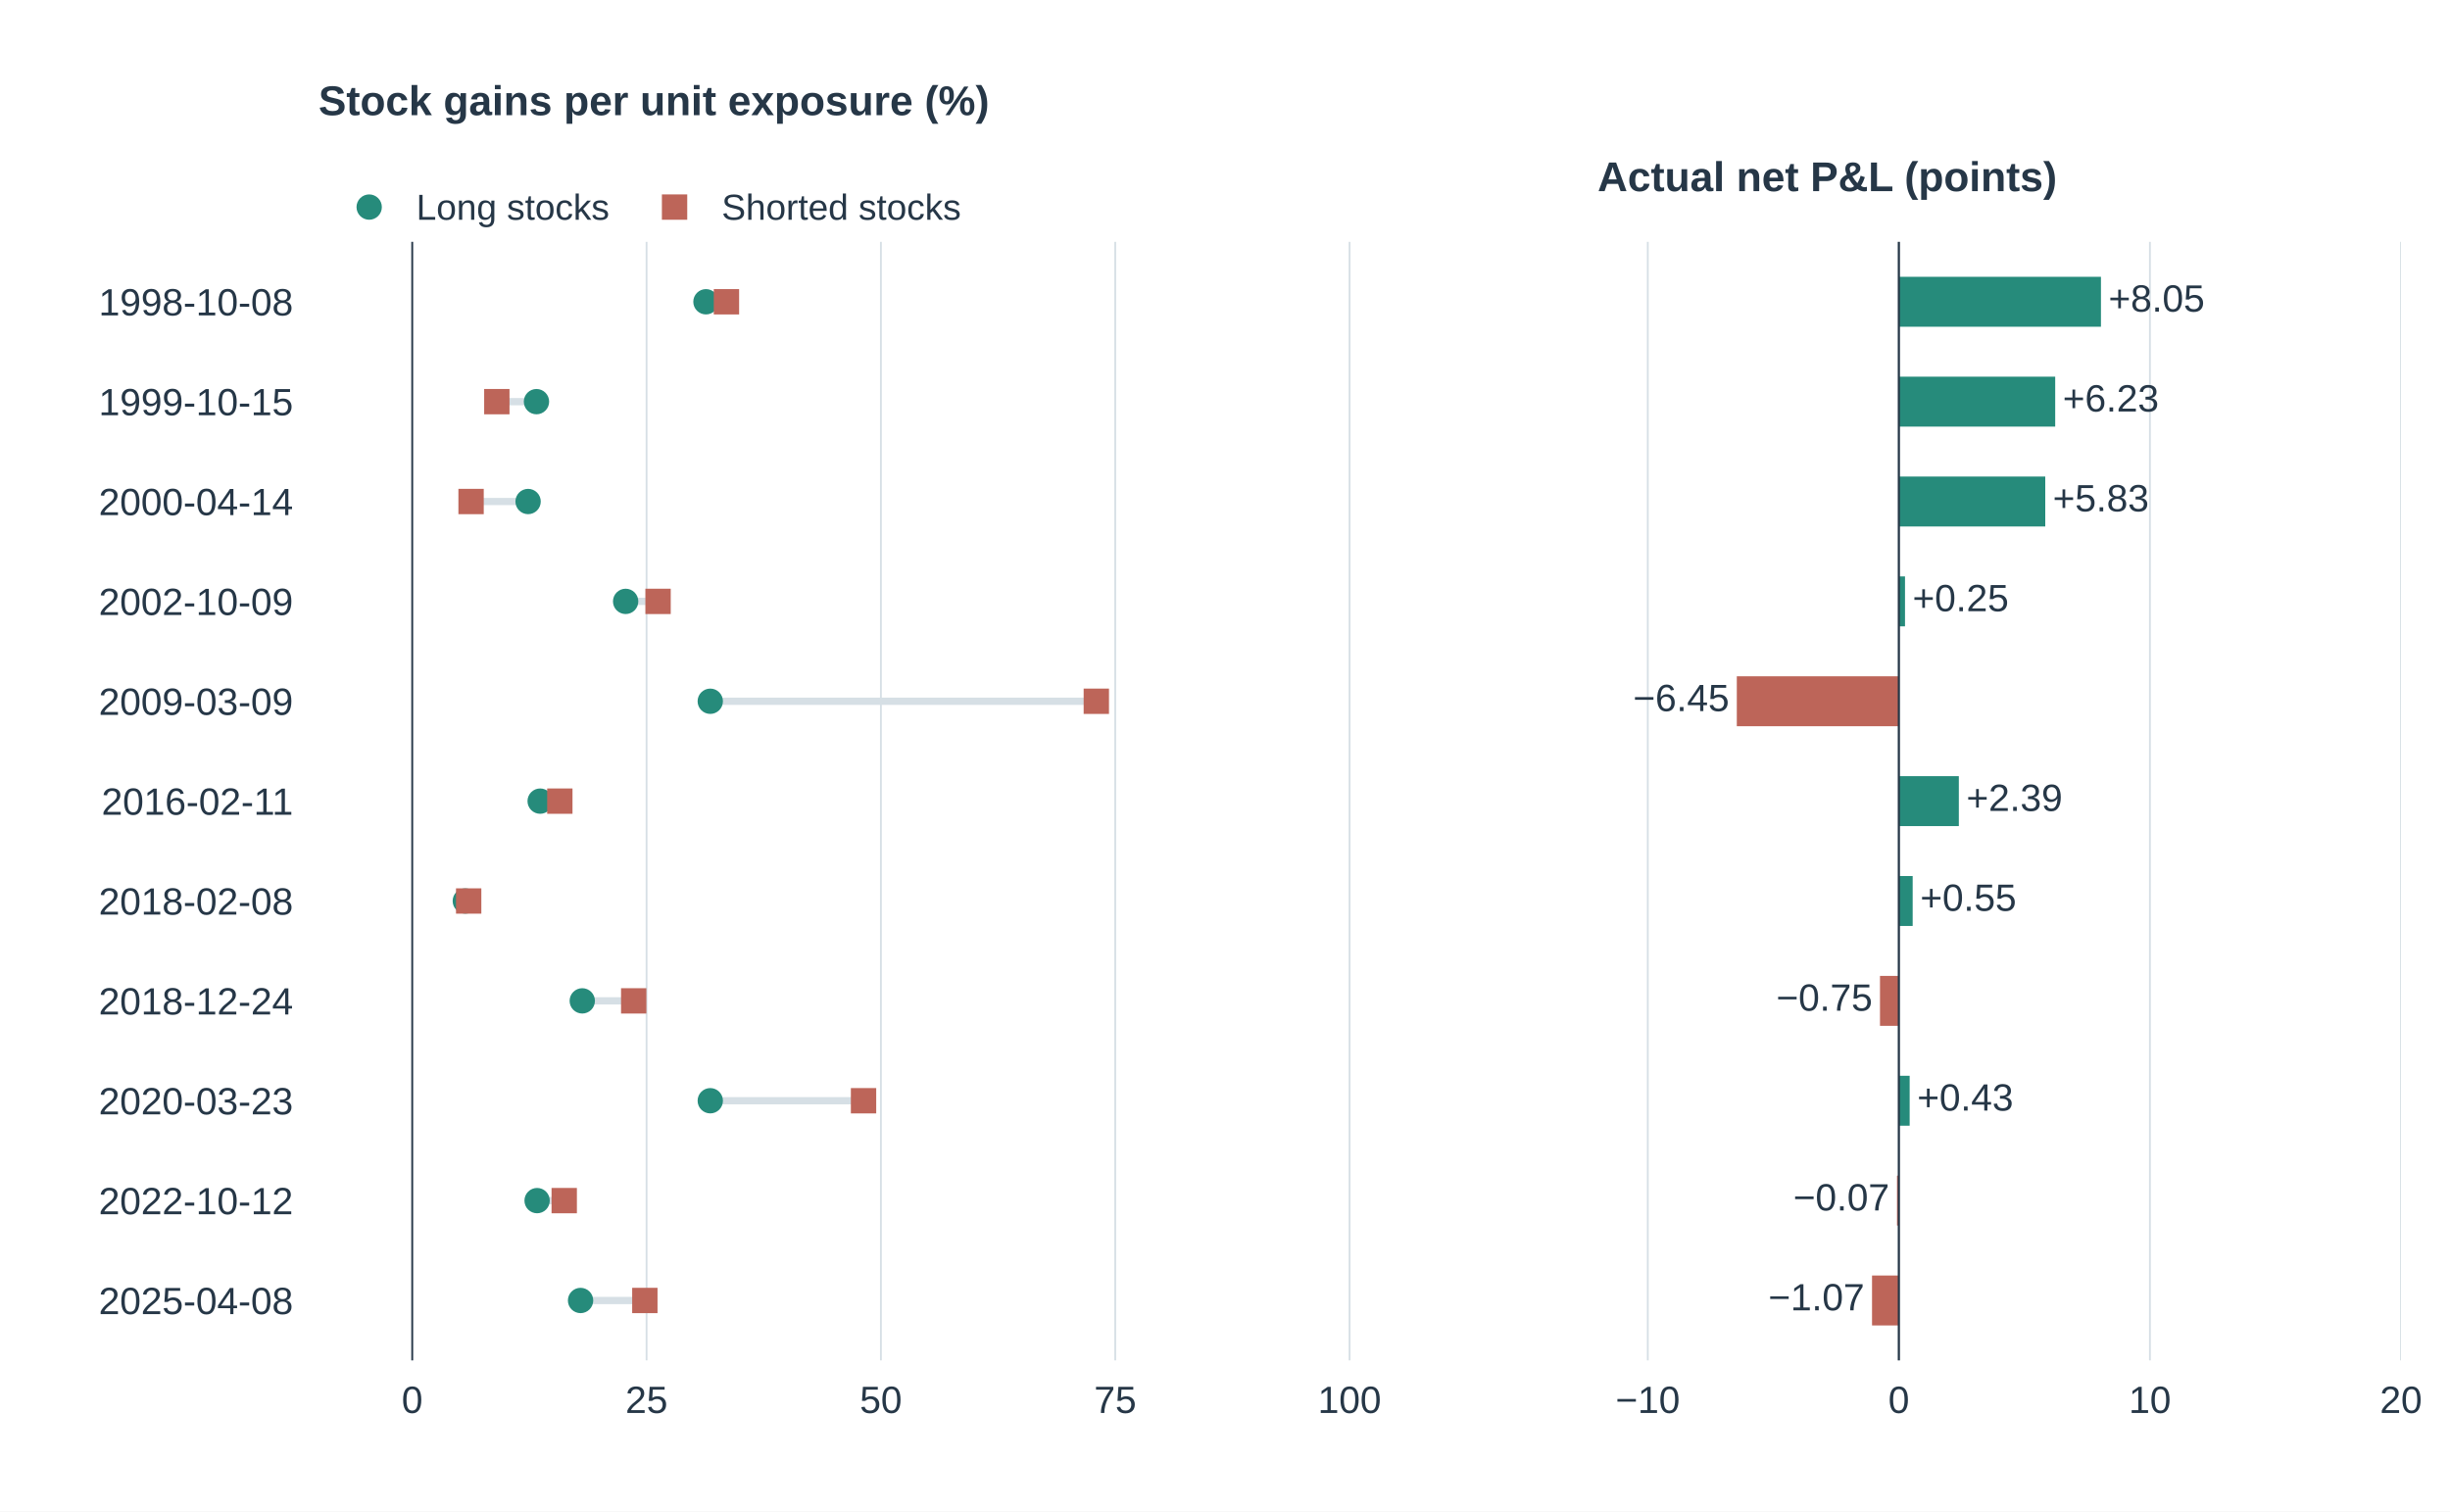
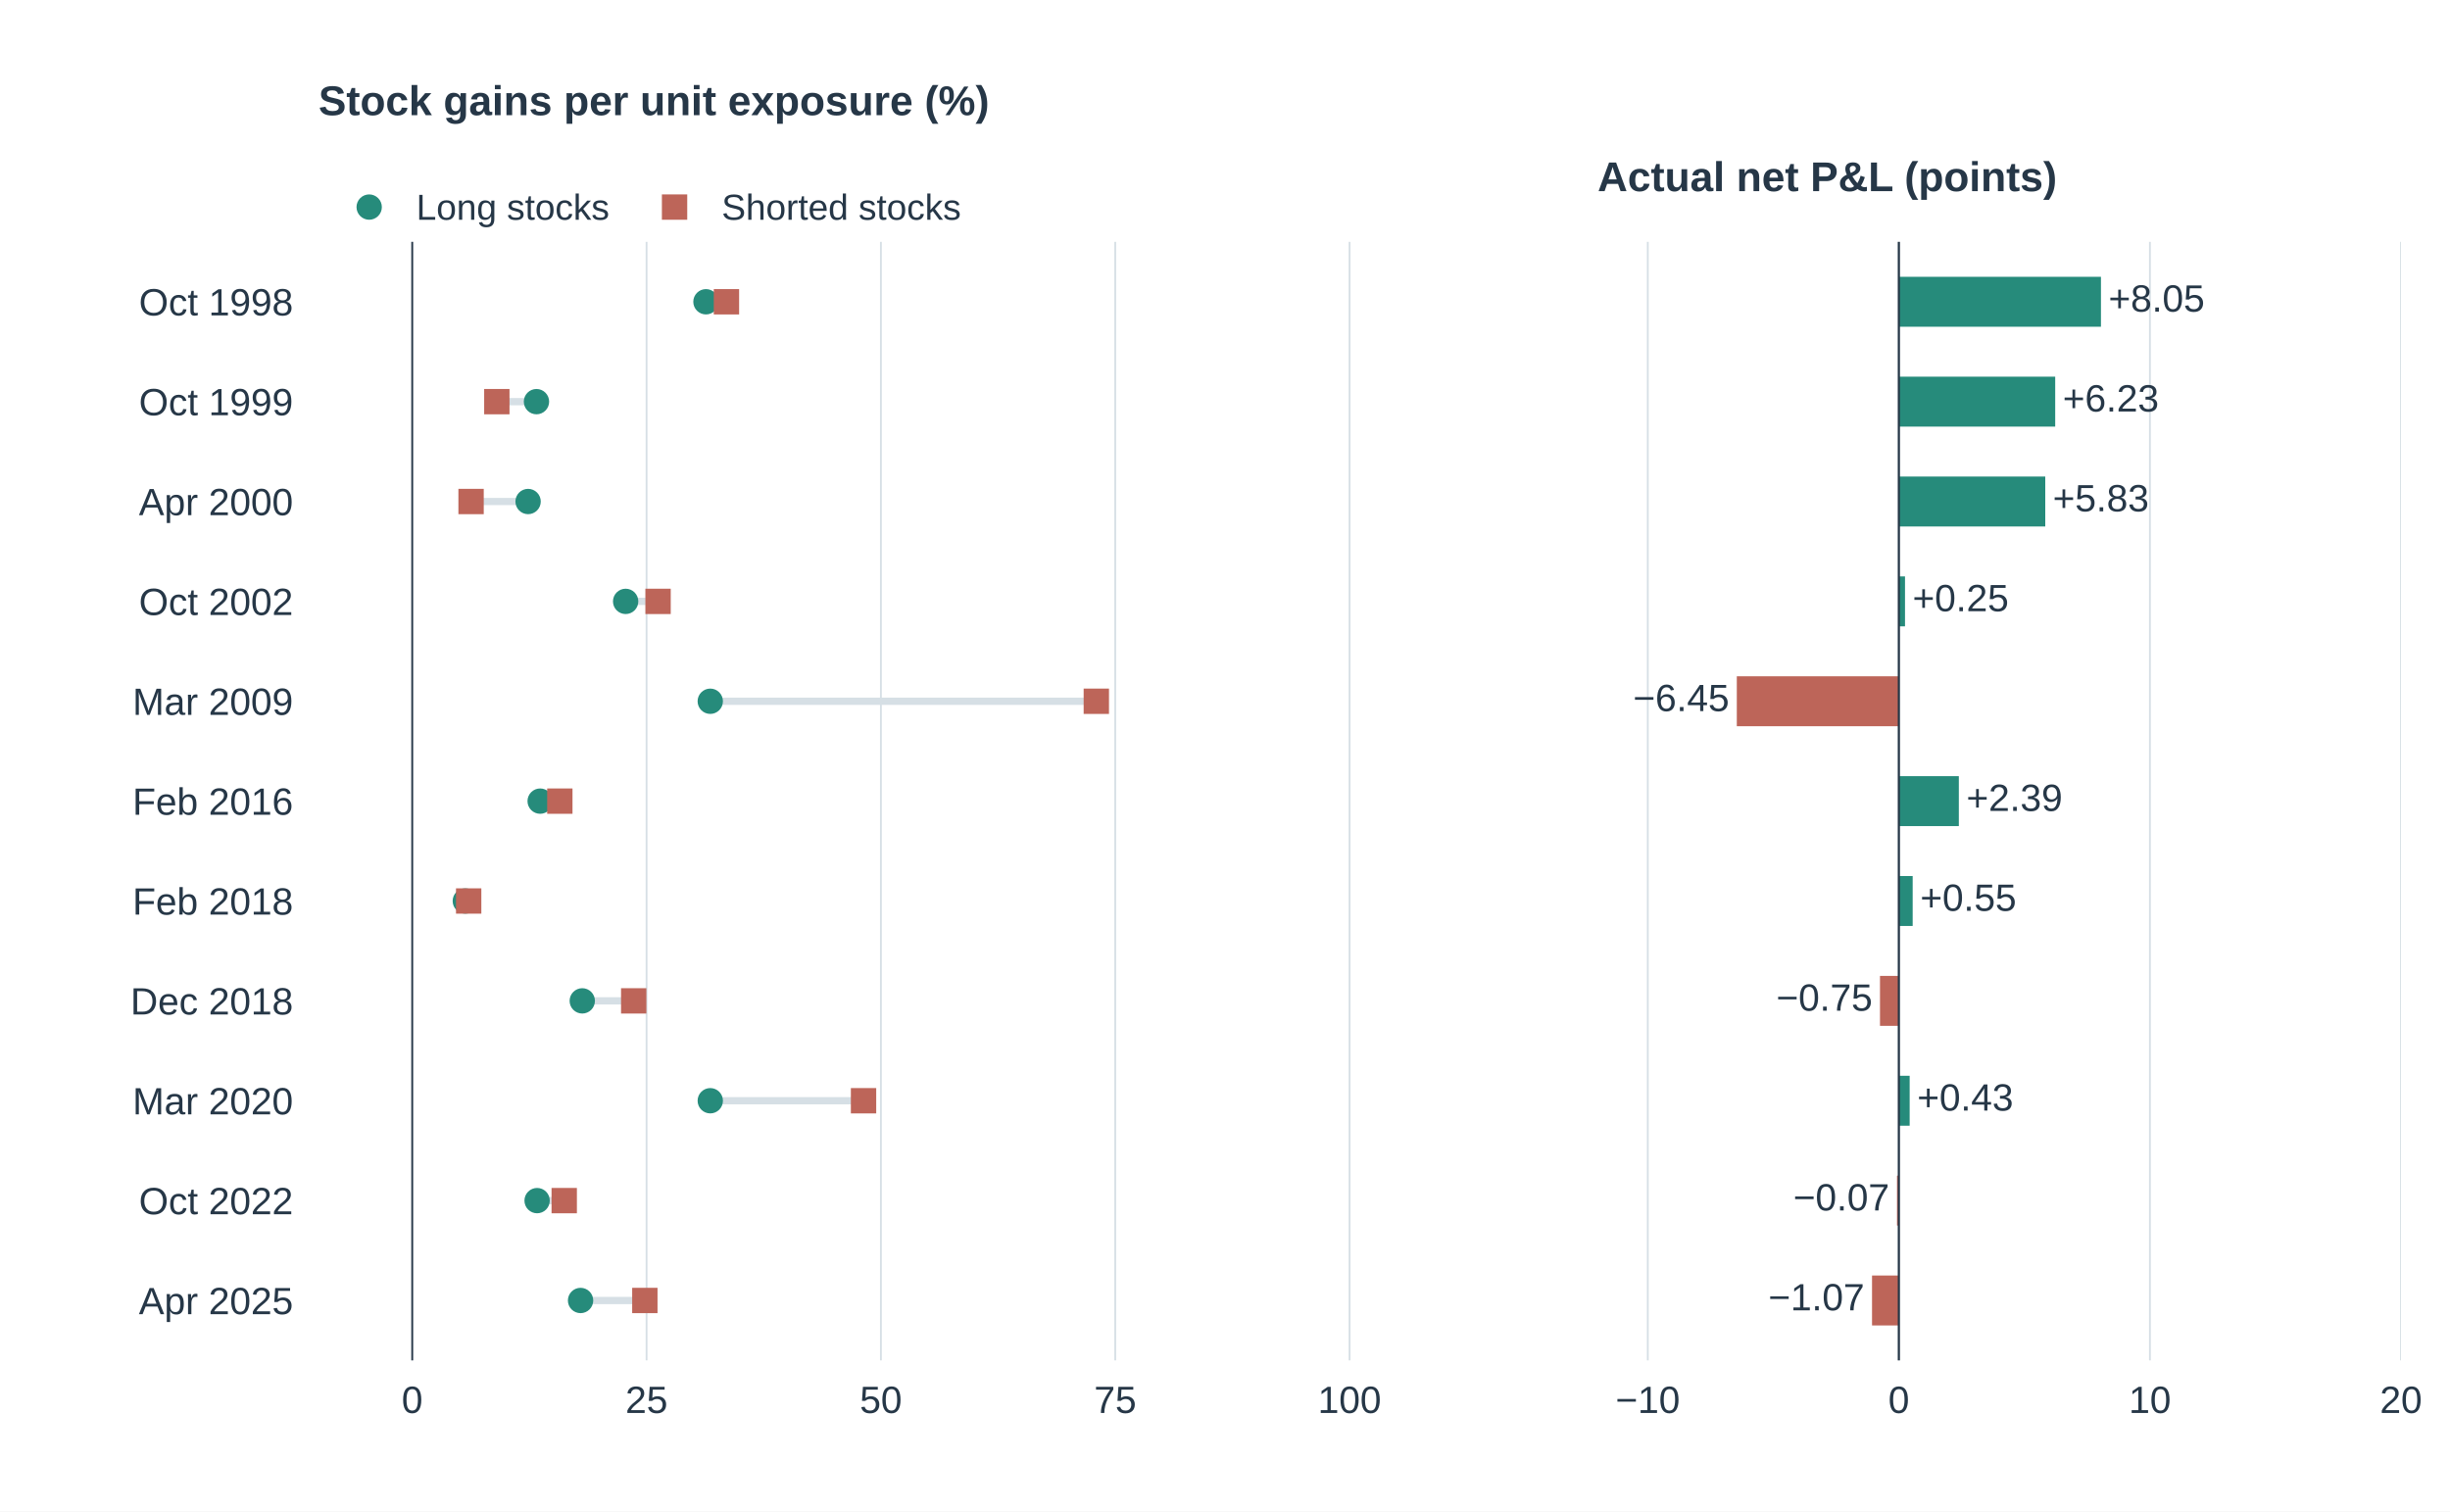
<svg xmlns="http://www.w3.org/2000/svg" xmlns:xlink="http://www.w3.org/1999/xlink" width="676.8pt" height="417.6pt" viewBox="0 0 676.8 417.6" version="1.1">
  <defs>
    <style type="text/css">*{stroke-linejoin: round; stroke-linecap: butt}</style>
  </defs>
  <g id="figure_1">
    <g id="patch_1">
      <path d="M 0 417.6 L 676.8 417.6 L 676.8 0 L 0 0 z " style="fill: #ffffff" />
    </g>
    <g id="axes_1">
      <g id="patch_2">
        <path d="M 87.984 375.84 L 398.706 375.84 L 398.706 66.816 L 87.984 66.816 z " style="fill: #ffffff" />
      </g>
      <g id="matplotlib.axis_1">
        <g id="xtick_1">
          <g id="line2d_1">
            <path d="M 113.878 375.84 L 113.878 66.816 " clip-path="url(#pa6c7bae0eb)" style="fill: none; stroke: #d6dfe5; stroke-width: 0.5; stroke-linecap: square" />
          </g>
          <g id="line2d_2" />
          <g id="text_1">
            <text style="font-size: 10.5px; font-family: 'Arial', 'DejaVu Sans', sans-serif; text-anchor: middle; fill: #263747" x="113.878" y="390.356" transform="rotate(-0 113.8775 390.3557)">0</text>
          </g>
        </g>
        <g id="xtick_2">
          <g id="line2d_3">
            <path d="M 178.611 375.84 L 178.611 66.816 " clip-path="url(#pa6c7bae0eb)" style="fill: none; stroke: #d6dfe5; stroke-width: 0.5; stroke-linecap: square" />
          </g>
          <g id="line2d_4" />
          <g id="text_2">
            <text style="font-size: 10.5px; font-family: 'Arial', 'DejaVu Sans', sans-serif; text-anchor: middle; fill: #263747" x="178.611" y="390.356" transform="rotate(-0 178.6113 390.3557)">25</text>
          </g>
        </g>
        <g id="xtick_3">
          <g id="line2d_5">
            <path d="M 243.345 375.84 L 243.345 66.816 " clip-path="url(#pa6c7bae0eb)" style="fill: none; stroke: #d6dfe5; stroke-width: 0.5; stroke-linecap: square" />
          </g>
          <g id="line2d_6" />
          <g id="text_3">
            <text style="font-size: 10.5px; font-family: 'Arial', 'DejaVu Sans', sans-serif; text-anchor: middle; fill: #263747" x="243.345" y="390.356" transform="rotate(-0 243.3451 390.3557)">50</text>
          </g>
        </g>
        <g id="xtick_4">
          <g id="line2d_7">
            <path d="M 308.079 375.84 L 308.079 66.816 " clip-path="url(#pa6c7bae0eb)" style="fill: none; stroke: #d6dfe5; stroke-width: 0.5; stroke-linecap: square" />
          </g>
          <g id="line2d_8" />
          <g id="text_4">
            <text style="font-size: 10.5px; font-family: 'Arial', 'DejaVu Sans', sans-serif; text-anchor: middle; fill: #263747" x="308.079" y="390.356" transform="rotate(-0 308.0789 390.3557)">75</text>
          </g>
        </g>
        <g id="xtick_5">
          <g id="line2d_9">
            <path d="M 372.813 375.84 L 372.813 66.816 " clip-path="url(#pa6c7bae0eb)" style="fill: none; stroke: #d6dfe5; stroke-width: 0.5; stroke-linecap: square" />
          </g>
          <g id="line2d_10" />
          <g id="text_5">
            <text style="font-size: 10.5px; font-family: 'Arial', 'DejaVu Sans', sans-serif; text-anchor: middle; fill: #263747" x="372.813" y="390.356" transform="rotate(-0 372.8127 390.3557)">100</text>
          </g>
        </g>
      </g>
      <g id="matplotlib.axis_2">
        <g id="ytick_1">
          <g id="line2d_11" />
          <g id="text_6">
-             <text style="font-size: 10.5px; font-family: 'Arial', 'DejaVu Sans', sans-serif; text-anchor: end; fill: #263747" x="80.984" y="87.129" transform="rotate(-0 80.984 87.12871)">1998-10-08</text>
+             <text style="font-size: 10.5px; font-family: 'Arial', 'DejaVu Sans', sans-serif; text-anchor: end; fill: #263747" x="80.984" y="87.129" transform="rotate(-0 80.984 87.12871)">Oct 1998</text>
          </g>
        </g>
        <g id="ytick_2">
          <g id="line2d_12" />
          <g id="text_7">
-             <text style="font-size: 10.5px; font-family: 'Arial', 'DejaVu Sans', sans-serif; text-anchor: end; fill: #263747" x="80.984" y="114.72" transform="rotate(-0 80.984 114.7201)">1999-10-15</text>
+             <text style="font-size: 10.5px; font-family: 'Arial', 'DejaVu Sans', sans-serif; text-anchor: end; fill: #263747" x="80.984" y="114.72" transform="rotate(-0 80.984 114.7201)">Oct 1999</text>
          </g>
        </g>
        <g id="ytick_3">
          <g id="line2d_13" />
          <g id="text_8">
-             <text style="font-size: 10.5px; font-family: 'Arial', 'DejaVu Sans', sans-serif; text-anchor: end; fill: #263747" x="80.984" y="142.312" transform="rotate(-0 80.984 142.3116)">2000-04-14</text>
+             <text style="font-size: 10.5px; font-family: 'Arial', 'DejaVu Sans', sans-serif; text-anchor: end; fill: #263747" x="80.984" y="142.327" transform="rotate(-0 80.984 142.3272)">Apr 2000</text>
          </g>
        </g>
        <g id="ytick_4">
          <g id="line2d_14" />
          <g id="text_9">
-             <text style="font-size: 10.5px; font-family: 'Arial', 'DejaVu Sans', sans-serif; text-anchor: end; fill: #263747" x="80.984" y="169.903" transform="rotate(-0 80.984 169.903)">2002-10-09</text>
+             <text style="font-size: 10.5px; font-family: 'Arial', 'DejaVu Sans', sans-serif; text-anchor: end; fill: #263747" x="80.984" y="169.903" transform="rotate(-0 80.984 169.903)">Oct 2002</text>
          </g>
        </g>
        <g id="ytick_5">
          <g id="line2d_15" />
          <g id="text_10">
-             <text style="font-size: 10.5px; font-family: 'Arial', 'DejaVu Sans', sans-serif; text-anchor: end; fill: #263747" x="80.984" y="197.494" transform="rotate(-0 80.984 197.4944)">2009-03-09</text>
+             <text style="font-size: 10.5px; font-family: 'Arial', 'DejaVu Sans', sans-serif; text-anchor: end; fill: #263747" x="80.984" y="197.494" transform="rotate(-0 80.984 197.4944)">Mar 2009</text>
          </g>
        </g>
        <g id="ytick_6">
          <g id="line2d_16" />
          <g id="text_11">
-             <text style="font-size: 10.5px; font-family: 'Arial', 'DejaVu Sans', sans-serif; text-anchor: end; fill: #263747" x="80.984" y="225.086" transform="rotate(-0 80.984 225.0859)">2016-02-11</text>
+             <text style="font-size: 10.5px; font-family: 'Arial', 'DejaVu Sans', sans-serif; text-anchor: end; fill: #263747" x="80.984" y="225.086" transform="rotate(-0 80.984 225.0859)">Feb 2016</text>
          </g>
        </g>
        <g id="ytick_7">
          <g id="line2d_17" />
          <g id="text_12">
-             <text style="font-size: 10.5px; font-family: 'Arial', 'DejaVu Sans', sans-serif; text-anchor: end; fill: #263747" x="80.984" y="252.677" transform="rotate(-0 80.984 252.6773)">2018-02-08</text>
+             <text style="font-size: 10.5px; font-family: 'Arial', 'DejaVu Sans', sans-serif; text-anchor: end; fill: #263747" x="80.984" y="252.677" transform="rotate(-0 80.984 252.6773)">Feb 2018</text>
          </g>
        </g>
        <g id="ytick_8">
          <g id="line2d_18" />
          <g id="text_13">
-             <text style="font-size: 10.5px; font-family: 'Arial', 'DejaVu Sans', sans-serif; text-anchor: end; fill: #263747" x="80.984" y="280.269" transform="rotate(-0 80.984 280.2687)">2018-12-24</text>
+             <text style="font-size: 10.5px; font-family: 'Arial', 'DejaVu Sans', sans-serif; text-anchor: end; fill: #263747" x="80.984" y="280.269" transform="rotate(-0 80.984 280.2687)">Dec 2018</text>
          </g>
        </g>
        <g id="ytick_9">
          <g id="line2d_19" />
          <g id="text_14">
-             <text style="font-size: 10.5px; font-family: 'Arial', 'DejaVu Sans', sans-serif; text-anchor: end; fill: #263747" x="80.984" y="307.86" transform="rotate(-0 80.984 307.8601)">2020-03-23</text>
+             <text style="font-size: 10.5px; font-family: 'Arial', 'DejaVu Sans', sans-serif; text-anchor: end; fill: #263747" x="80.984" y="307.86" transform="rotate(-0 80.984 307.8601)">Mar 2020</text>
          </g>
        </g>
        <g id="ytick_10">
          <g id="line2d_20" />
          <g id="text_15">
-             <text style="font-size: 10.5px; font-family: 'Arial', 'DejaVu Sans', sans-serif; text-anchor: end; fill: #263747" x="80.984" y="335.452" transform="rotate(-0 80.984 335.4516)">2022-10-12</text>
+             <text style="font-size: 10.5px; font-family: 'Arial', 'DejaVu Sans', sans-serif; text-anchor: end; fill: #263747" x="80.984" y="335.452" transform="rotate(-0 80.984 335.4516)">Oct 2022</text>
          </g>
        </g>
        <g id="ytick_11">
          <g id="line2d_21" />
          <g id="text_16">
-             <text style="font-size: 10.5px; font-family: 'Arial', 'DejaVu Sans', sans-serif; text-anchor: end; fill: #263747" x="80.984" y="363.043" transform="rotate(-0 80.984 363.043)">2025-04-08</text>
+             <text style="font-size: 10.5px; font-family: 'Arial', 'DejaVu Sans', sans-serif; text-anchor: end; fill: #263747" x="80.984" y="363.059" transform="rotate(-0 80.984 363.0586)">Apr 2025</text>
          </g>
        </g>
      </g>
      <g id="line2d_22">
        <path d="M 195.017 83.371 L 200.678 83.371 " clip-path="url(#pa6c7bae0eb)" style="fill: none; stroke: #d6dfe5; stroke-width: 2; stroke-linecap: square" />
      </g>
      <g id="line2d_23">
        <defs>
          <path id="ma7b00b5ef0" d="M 0 3 C 0.796 3 1.559 2.684 2.121 2.121 C 2.684 1.559 3 0.796 3 0 C 3 -0.796 2.684 -1.559 2.121 -2.121 C 1.559 -2.684 0.796 -3 0 -3 C -0.796 -3 -1.559 -2.684 -2.121 -2.121 C -2.684 -1.559 -3 -0.796 -3 0 C -3 0.796 -2.684 1.559 -2.121 2.121 C -1.559 2.684 -0.796 3 0 3 z " style="stroke: #268b7b" />
        </defs>
        <g clip-path="url(#pa6c7bae0eb)">
          <use xlink:href="#ma7b00b5ef0" x="195.017" y="83.371" style="fill: #268b7b; stroke: #268b7b" />
        </g>
      </g>
      <g id="line2d_24">
        <defs>
          <path id="mdf2acf47b5" d="M -3 3 L 3 3 L 3 -3 L -3 -3 z " style="stroke: #bd6559; stroke-linejoin: miter" />
        </defs>
        <g clip-path="url(#pa6c7bae0eb)">
          <use xlink:href="#mdf2acf47b5" x="200.678" y="83.371" style="fill: #bd6559; stroke: #bd6559; stroke-linejoin: miter" />
        </g>
      </g>
      <g id="line2d_25">
        <path d="M 148.198 110.962 L 137.247 110.962 " clip-path="url(#pa6c7bae0eb)" style="fill: none; stroke: #d6dfe5; stroke-width: 2; stroke-linecap: square" />
      </g>
      <g id="line2d_26">
        <g clip-path="url(#pa6c7bae0eb)">
          <use xlink:href="#ma7b00b5ef0" x="148.198" y="110.962" style="fill: #268b7b; stroke: #268b7b" />
        </g>
      </g>
      <g id="line2d_27">
        <g clip-path="url(#pa6c7bae0eb)">
          <use xlink:href="#mdf2acf47b5" x="137.247" y="110.962" style="fill: #bd6559; stroke: #bd6559; stroke-linejoin: miter" />
        </g>
      </g>
      <g id="line2d_28">
        <path d="M 145.883 138.554 L 130.132 138.554 " clip-path="url(#pa6c7bae0eb)" style="fill: none; stroke: #d6dfe5; stroke-width: 2; stroke-linecap: square" />
      </g>
      <g id="line2d_29">
        <g clip-path="url(#pa6c7bae0eb)">
          <use xlink:href="#ma7b00b5ef0" x="145.883" y="138.554" style="fill: #268b7b; stroke: #268b7b" />
        </g>
      </g>
      <g id="line2d_30">
        <g clip-path="url(#pa6c7bae0eb)">
          <use xlink:href="#mdf2acf47b5" x="130.132" y="138.554" style="fill: #bd6559; stroke: #bd6559; stroke-linejoin: miter" />
        </g>
      </g>
      <g id="line2d_31">
        <path d="M 172.829 166.145 L 181.785 166.145 " clip-path="url(#pa6c7bae0eb)" style="fill: none; stroke: #d6dfe5; stroke-width: 2; stroke-linecap: square" />
      </g>
      <g id="line2d_32">
        <g clip-path="url(#pa6c7bae0eb)">
          <use xlink:href="#ma7b00b5ef0" x="172.829" y="166.145" style="fill: #268b7b; stroke: #268b7b" />
        </g>
      </g>
      <g id="line2d_33">
        <g clip-path="url(#pa6c7bae0eb)">
          <use xlink:href="#mdf2acf47b5" x="181.785" y="166.145" style="fill: #bd6559; stroke: #bd6559; stroke-linejoin: miter" />
        </g>
      </g>
      <g id="line2d_34">
        <path d="M 196.207 193.737 L 302.851 193.737 " clip-path="url(#pa6c7bae0eb)" style="fill: none; stroke: #d6dfe5; stroke-width: 2; stroke-linecap: square" />
      </g>
      <g id="line2d_35">
        <g clip-path="url(#pa6c7bae0eb)">
          <use xlink:href="#ma7b00b5ef0" x="196.207" y="193.737" style="fill: #268b7b; stroke: #268b7b" />
        </g>
      </g>
      <g id="line2d_36">
        <g clip-path="url(#pa6c7bae0eb)">
          <use xlink:href="#mdf2acf47b5" x="302.851" y="193.737" style="fill: #bd6559; stroke: #bd6559; stroke-linejoin: miter" />
        </g>
      </g>
      <g id="line2d_37">
        <path d="M 149.215 221.328 L 154.65 221.328 " clip-path="url(#pa6c7bae0eb)" style="fill: none; stroke: #d6dfe5; stroke-width: 2; stroke-linecap: square" />
      </g>
      <g id="line2d_38">
        <g clip-path="url(#pa6c7bae0eb)">
          <use xlink:href="#ma7b00b5ef0" x="149.215" y="221.328" style="fill: #268b7b; stroke: #268b7b" />
        </g>
      </g>
      <g id="line2d_39">
        <g clip-path="url(#pa6c7bae0eb)">
          <use xlink:href="#mdf2acf47b5" x="154.65" y="221.328" style="fill: #bd6559; stroke: #bd6559; stroke-linejoin: miter" />
        </g>
      </g>
      <g id="line2d_40">
        <path d="M 128.541 248.919 L 129.468 248.919 " clip-path="url(#pa6c7bae0eb)" style="fill: none; stroke: #d6dfe5; stroke-width: 2; stroke-linecap: square" />
      </g>
      <g id="line2d_41">
        <g clip-path="url(#pa6c7bae0eb)">
          <use xlink:href="#ma7b00b5ef0" x="128.541" y="248.919" style="fill: #268b7b; stroke: #268b7b" />
        </g>
      </g>
      <g id="line2d_42">
        <g clip-path="url(#pa6c7bae0eb)">
          <use xlink:href="#mdf2acf47b5" x="129.468" y="248.919" style="fill: #bd6559; stroke: #bd6559; stroke-linejoin: miter" />
        </g>
      </g>
      <g id="line2d_43">
        <path d="M 160.849 276.511 L 175.062 276.511 " clip-path="url(#pa6c7bae0eb)" style="fill: none; stroke: #d6dfe5; stroke-width: 2; stroke-linecap: square" />
      </g>
      <g id="line2d_44">
        <g clip-path="url(#pa6c7bae0eb)">
          <use xlink:href="#ma7b00b5ef0" x="160.849" y="276.511" style="fill: #268b7b; stroke: #268b7b" />
        </g>
      </g>
      <g id="line2d_45">
        <g clip-path="url(#pa6c7bae0eb)">
          <use xlink:href="#mdf2acf47b5" x="175.062" y="276.511" style="fill: #bd6559; stroke: #bd6559; stroke-linejoin: miter" />
        </g>
      </g>
      <g id="line2d_46">
        <path d="M 196.209 304.102 L 238.549 304.102 " clip-path="url(#pa6c7bae0eb)" style="fill: none; stroke: #d6dfe5; stroke-width: 2; stroke-linecap: square" />
      </g>
      <g id="line2d_47">
        <g clip-path="url(#pa6c7bae0eb)">
          <use xlink:href="#ma7b00b5ef0" x="196.209" y="304.102" style="fill: #268b7b; stroke: #268b7b" />
        </g>
      </g>
      <g id="line2d_48">
        <g clip-path="url(#pa6c7bae0eb)">
          <use xlink:href="#mdf2acf47b5" x="238.549" y="304.102" style="fill: #bd6559; stroke: #bd6559; stroke-linejoin: miter" />
        </g>
      </g>
      <g id="line2d_49">
        <path d="M 148.372 331.694 L 155.865 331.694 " clip-path="url(#pa6c7bae0eb)" style="fill: none; stroke: #d6dfe5; stroke-width: 2; stroke-linecap: square" />
      </g>
      <g id="line2d_50">
        <g clip-path="url(#pa6c7bae0eb)">
          <use xlink:href="#ma7b00b5ef0" x="148.372" y="331.694" style="fill: #268b7b; stroke: #268b7b" />
        </g>
      </g>
      <g id="line2d_51">
        <g clip-path="url(#pa6c7bae0eb)">
          <use xlink:href="#mdf2acf47b5" x="155.865" y="331.694" style="fill: #bd6559; stroke: #bd6559; stroke-linejoin: miter" />
        </g>
      </g>
      <g id="line2d_52">
        <path d="M 160.377 359.285 L 178.136 359.285 " clip-path="url(#pa6c7bae0eb)" style="fill: none; stroke: #d6dfe5; stroke-width: 2; stroke-linecap: square" />
      </g>
      <g id="line2d_53">
        <g clip-path="url(#pa6c7bae0eb)">
          <use xlink:href="#ma7b00b5ef0" x="160.377" y="359.285" style="fill: #268b7b; stroke: #268b7b" />
        </g>
      </g>
      <g id="line2d_54">
        <g clip-path="url(#pa6c7bae0eb)">
          <use xlink:href="#mdf2acf47b5" x="178.136" y="359.285" style="fill: #bd6559; stroke: #bd6559; stroke-linejoin: miter" />
        </g>
      </g>
      <g id="line2d_55">
        <path d="M 113.878 375.84 L 113.878 66.816 " clip-path="url(#pa6c7bae0eb)" style="fill: none; stroke: #263747; stroke-width: 0.5; stroke-linecap: square" />
      </g>
      <g id="text_17">
        <text style="font-weight: 700; font-size: 11.5px; font-family: 'Arial', 'DejaVu Sans', sans-serif; text-anchor: start; fill: #263747" x="87.984" y="31.816" transform="rotate(-0 87.984 31.816)">Stock gains per unit exposure (%)</text>
      </g>
      <g id="legend_1">
        <g id="line2d_56">
          <g>
            <use xlink:href="#ma7b00b5ef0" x="101.984" y="57.211" style="fill: #268b7b; stroke: #268b7b" />
          </g>
        </g>
        <g id="text_18">
          <text style="font-size: 10px; font-family: 'Arial', 'DejaVu Sans', sans-serif; text-anchor: start; fill: #263747" x="114.984" y="60.711" transform="rotate(-0 114.984 60.71131)">Long stocks</text>
        </g>
        <g id="line2d_57">
          <g>
            <use xlink:href="#mdf2acf47b5" x="186.345" y="57.211" style="fill: #bd6559; stroke: #bd6559; stroke-linejoin: miter" />
          </g>
        </g>
        <g id="text_19">
          <text style="font-size: 10px; font-family: 'Arial', 'DejaVu Sans', sans-serif; text-anchor: start; fill: #263747" x="199.345" y="60.711" transform="rotate(-0 199.3449 60.71131)">Shorted stocks</text>
        </g>
      </g>
    </g>
    <g id="axes_2">
      <g id="patch_3">
        <path d="M 441.32 375.84 L 663.264 375.84 L 663.264 66.816 L 441.32 66.816 z " style="fill: #ffffff" />
      </g>
      <g id="matplotlib.axis_3">
        <g id="xtick_6">
          <g id="line2d_58">
            <path d="M 455.191 375.84 L 455.191 66.816 " clip-path="url(#pb211f99e89)" style="fill: none; stroke: #d6dfe5; stroke-width: 0.5; stroke-linecap: square" />
          </g>
          <g id="line2d_59" />
          <g id="text_20">
            <text style="font-size: 10.5px; font-family: 'Arial', 'DejaVu Sans', sans-serif; text-anchor: middle; fill: #263747" x="455.191" y="390.356" transform="rotate(-0 455.1911 390.3557)">−10</text>
          </g>
        </g>
        <g id="xtick_7">
          <g id="line2d_60">
            <path d="M 524.549 375.84 L 524.549 66.816 " clip-path="url(#pb211f99e89)" style="fill: none; stroke: #d6dfe5; stroke-width: 0.5; stroke-linecap: square" />
          </g>
          <g id="line2d_61" />
          <g id="text_21">
            <text style="font-size: 10.5px; font-family: 'Arial', 'DejaVu Sans', sans-serif; text-anchor: middle; fill: #263747" x="524.549" y="390.356" transform="rotate(-0 524.5487 390.3557)">0</text>
          </g>
        </g>
        <g id="xtick_8">
          <g id="line2d_62">
            <path d="M 593.906 375.84 L 593.906 66.816 " clip-path="url(#pb211f99e89)" style="fill: none; stroke: #d6dfe5; stroke-width: 0.5; stroke-linecap: square" />
          </g>
          <g id="line2d_63" />
          <g id="text_22">
            <text style="font-size: 10.5px; font-family: 'Arial', 'DejaVu Sans', sans-serif; text-anchor: middle; fill: #263747" x="593.906" y="390.356" transform="rotate(-0 593.9064 390.3557)">10</text>
          </g>
        </g>
        <g id="xtick_9">
          <g id="line2d_64">
            <path d="M 663.264 375.84 L 663.264 66.816 " clip-path="url(#pb211f99e89)" style="fill: none; stroke: #d6dfe5; stroke-width: 0.5; stroke-linecap: square" />
          </g>
          <g id="line2d_65" />
          <g id="text_23">
            <text style="font-size: 10.5px; font-family: 'Arial', 'DejaVu Sans', sans-serif; text-anchor: middle; fill: #263747" x="663.264" y="390.356" transform="rotate(-0 663.264 390.3557)">20</text>
          </g>
        </g>
      </g>
      <g id="matplotlib.axis_4">
        <g id="ytick_12">
          <g id="line2d_66" />
        </g>
        <g id="ytick_13">
          <g id="line2d_67" />
        </g>
        <g id="ytick_14">
          <g id="line2d_68" />
        </g>
        <g id="ytick_15">
          <g id="line2d_69" />
        </g>
        <g id="ytick_16">
          <g id="line2d_70" />
        </g>
        <g id="ytick_17">
          <g id="line2d_71" />
        </g>
        <g id="ytick_18">
          <g id="line2d_72" />
        </g>
        <g id="ytick_19">
          <g id="line2d_73" />
        </g>
        <g id="ytick_20">
          <g id="line2d_74" />
        </g>
        <g id="ytick_21">
          <g id="line2d_75" />
        </g>
        <g id="ytick_22">
          <g id="line2d_76" />
        </g>
      </g>
      <g id="patch_4">
        <path d="M 524.549 76.473 L 580.378 76.473 L 580.378 90.269 L 524.549 90.269 z " clip-path="url(#pb211f99e89)" style="fill: #268b7b" />
      </g>
      <g id="patch_5">
        <path d="M 524.549 104.064 L 567.74 104.064 L 567.74 117.86 L 524.549 117.86 z " clip-path="url(#pb211f99e89)" style="fill: #268b7b" />
      </g>
      <g id="patch_6">
        <path d="M 524.549 131.656 L 564.993 131.656 L 564.993 145.452 L 524.549 145.452 z " clip-path="url(#pb211f99e89)" style="fill: #268b7b" />
      </g>
      <g id="patch_7">
        <path d="M 524.549 159.247 L 526.248 159.247 L 526.248 173.043 L 524.549 173.043 z " clip-path="url(#pb211f99e89)" style="fill: #268b7b" />
      </g>
      <g id="patch_8">
        <path d="M 524.549 186.839 L 479.784 186.839 L 479.784 200.634 L 524.549 200.634 z " clip-path="url(#pb211f99e89)" style="fill: #bd6559" />
      </g>
      <g id="patch_9">
        <path d="M 524.549 214.43 L 541.119 214.43 L 541.119 228.226 L 524.549 228.226 z " clip-path="url(#pb211f99e89)" style="fill: #268b7b" />
      </g>
      <g id="patch_10">
        <path d="M 524.549 242.022 L 528.366 242.022 L 528.366 255.817 L 524.549 255.817 z " clip-path="url(#pb211f99e89)" style="fill: #268b7b" />
      </g>
      <g id="patch_11">
        <path d="M 524.549 269.613 L 519.336 269.613 L 519.336 283.409 L 524.549 283.409 z " clip-path="url(#pb211f99e89)" style="fill: #bd6559" />
      </g>
      <g id="patch_12">
        <path d="M 524.549 297.204 L 527.534 297.204 L 527.534 311 L 524.549 311 z " clip-path="url(#pb211f99e89)" style="fill: #268b7b" />
      </g>
      <g id="patch_13">
        <path d="M 524.549 324.796 L 524.03 324.796 L 524.03 338.592 L 524.549 338.592 z " clip-path="url(#pb211f99e89)" style="fill: #bd6559" />
      </g>
      <g id="patch_14">
        <path d="M 524.549 352.387 L 517.14 352.387 L 517.14 366.183 L 524.549 366.183 z " clip-path="url(#pb211f99e89)" style="fill: #bd6559" />
      </g>
      <g id="line2d_77">
        <path d="M 524.549 375.84 L 524.549 66.816 " clip-path="url(#pb211f99e89)" style="fill: none; stroke: #263747; stroke-width: 0.6; stroke-linecap: square" />
      </g>
      <g id="text_24">
        <text style="font-size: 10.5px; font-family: 'Arial', 'DejaVu Sans', sans-serif; text-anchor: start; fill: #263747" x="582.459" y="86.085" transform="rotate(-0 582.4591 86.08527)">+8.05</text>
      </g>
      <g id="text_25">
        <text style="font-size: 10.5px; font-family: 'Arial', 'DejaVu Sans', sans-serif; text-anchor: start; fill: #263747" x="569.821" y="113.677" transform="rotate(-0 569.8206 113.6767)">+6.23</text>
      </g>
      <g id="text_26">
        <text style="font-size: 10.5px; font-family: 'Arial', 'DejaVu Sans', sans-serif; text-anchor: start; fill: #263747" x="567.074" y="141.268" transform="rotate(-0 567.0741 141.2681)">+5.83</text>
      </g>
      <g id="text_27">
        <text style="font-size: 10.5px; font-family: 'Arial', 'DejaVu Sans', sans-serif; text-anchor: start; fill: #263747" x="528.329" y="168.86" transform="rotate(-0 528.3292 168.8596)">+0.25</text>
      </g>
      <g id="text_28">
        <text style="font-size: 10.5px; font-family: 'Arial', 'DejaVu Sans', sans-serif; text-anchor: end; fill: #263747" x="477.703" y="196.451" transform="rotate(-0 477.7029 196.451)">−6.45</text>
      </g>
      <g id="text_29">
        <text style="font-size: 10.5px; font-family: 'Arial', 'DejaVu Sans', sans-serif; text-anchor: start; fill: #263747" x="543.199" y="224.042" transform="rotate(-0 543.1993 224.0424)">+2.39</text>
      </g>
      <g id="text_30">
        <text style="font-size: 10.5px; font-family: 'Arial', 'DejaVu Sans', sans-serif; text-anchor: start; fill: #263747" x="530.447" y="251.634" transform="rotate(-0 530.447 251.6338)">+0.55</text>
      </g>
      <g id="text_31">
        <text style="font-size: 10.5px; font-family: 'Arial', 'DejaVu Sans', sans-serif; text-anchor: end; fill: #263747" x="517.255" y="279.225" transform="rotate(-0 517.255 279.2253)">−0.75</text>
      </g>
      <g id="text_32">
        <text style="font-size: 10.5px; font-family: 'Arial', 'DejaVu Sans', sans-serif; text-anchor: start; fill: #263747" x="529.615" y="306.817" transform="rotate(-0 529.6151 306.8167)">+0.43</text>
      </g>
      <g id="text_33">
        <text style="font-size: 10.5px; font-family: 'Arial', 'DejaVu Sans', sans-serif; text-anchor: end; fill: #263747" x="521.949" y="334.408" transform="rotate(-0 521.9491 334.4081)">−0.07</text>
      </g>
      <g id="text_34">
        <text style="font-size: 10.5px; font-family: 'Arial', 'DejaVu Sans', sans-serif; text-anchor: end; fill: #263747" x="515.06" y="362" transform="rotate(-0 515.0597 361.9996)">−1.07</text>
      </g>
      <g id="text_35">
        <text style="font-weight: 700; font-size: 11.5px; font-family: 'Arial', 'DejaVu Sans', sans-serif; text-anchor: start; fill: #263747" x="441.32" y="52.816" transform="rotate(-0 441.3196 52.816)">Actual net P&amp;L (points)</text>
      </g>
    </g>
  </g>
  <defs>
    <clipPath id="pa6c7bae0eb">
      <rect x="87.984" y="66.816" width="310.722" height="309.024" />
    </clipPath>
    <clipPath id="pb211f99e89">
      <rect x="441.32" y="66.816" width="221.944" height="309.024" />
    </clipPath>
  </defs>
</svg>
